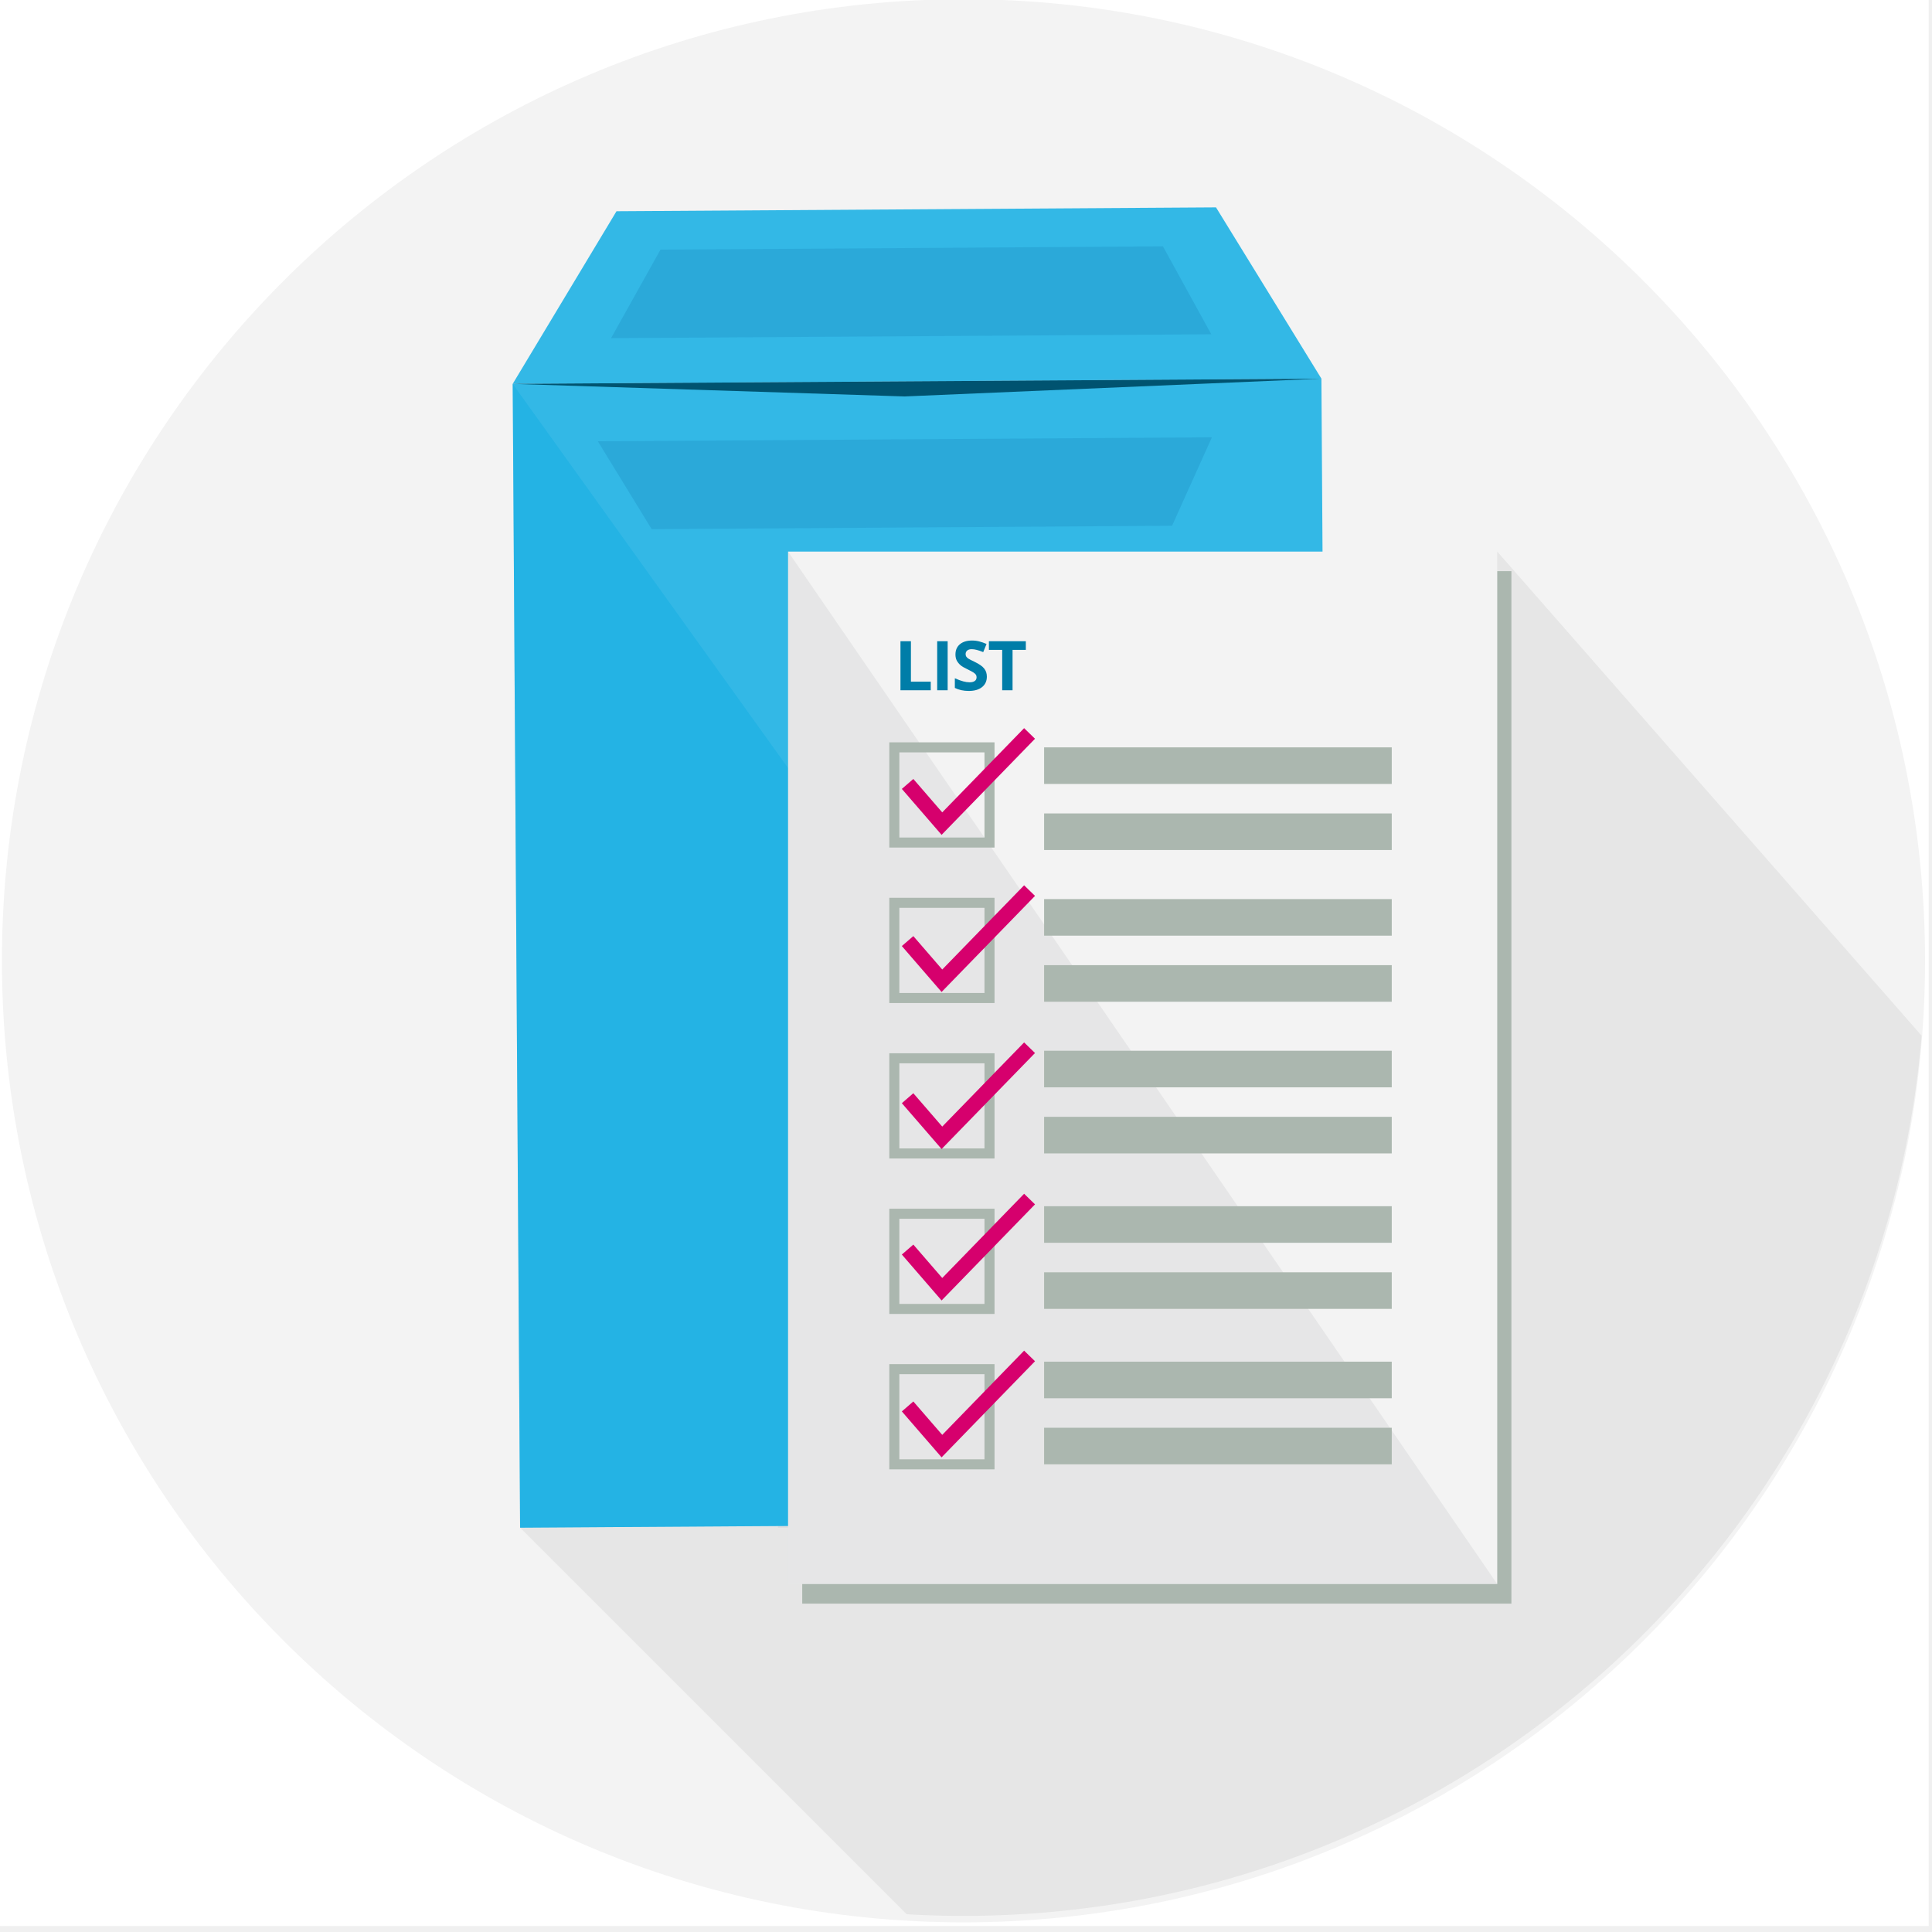
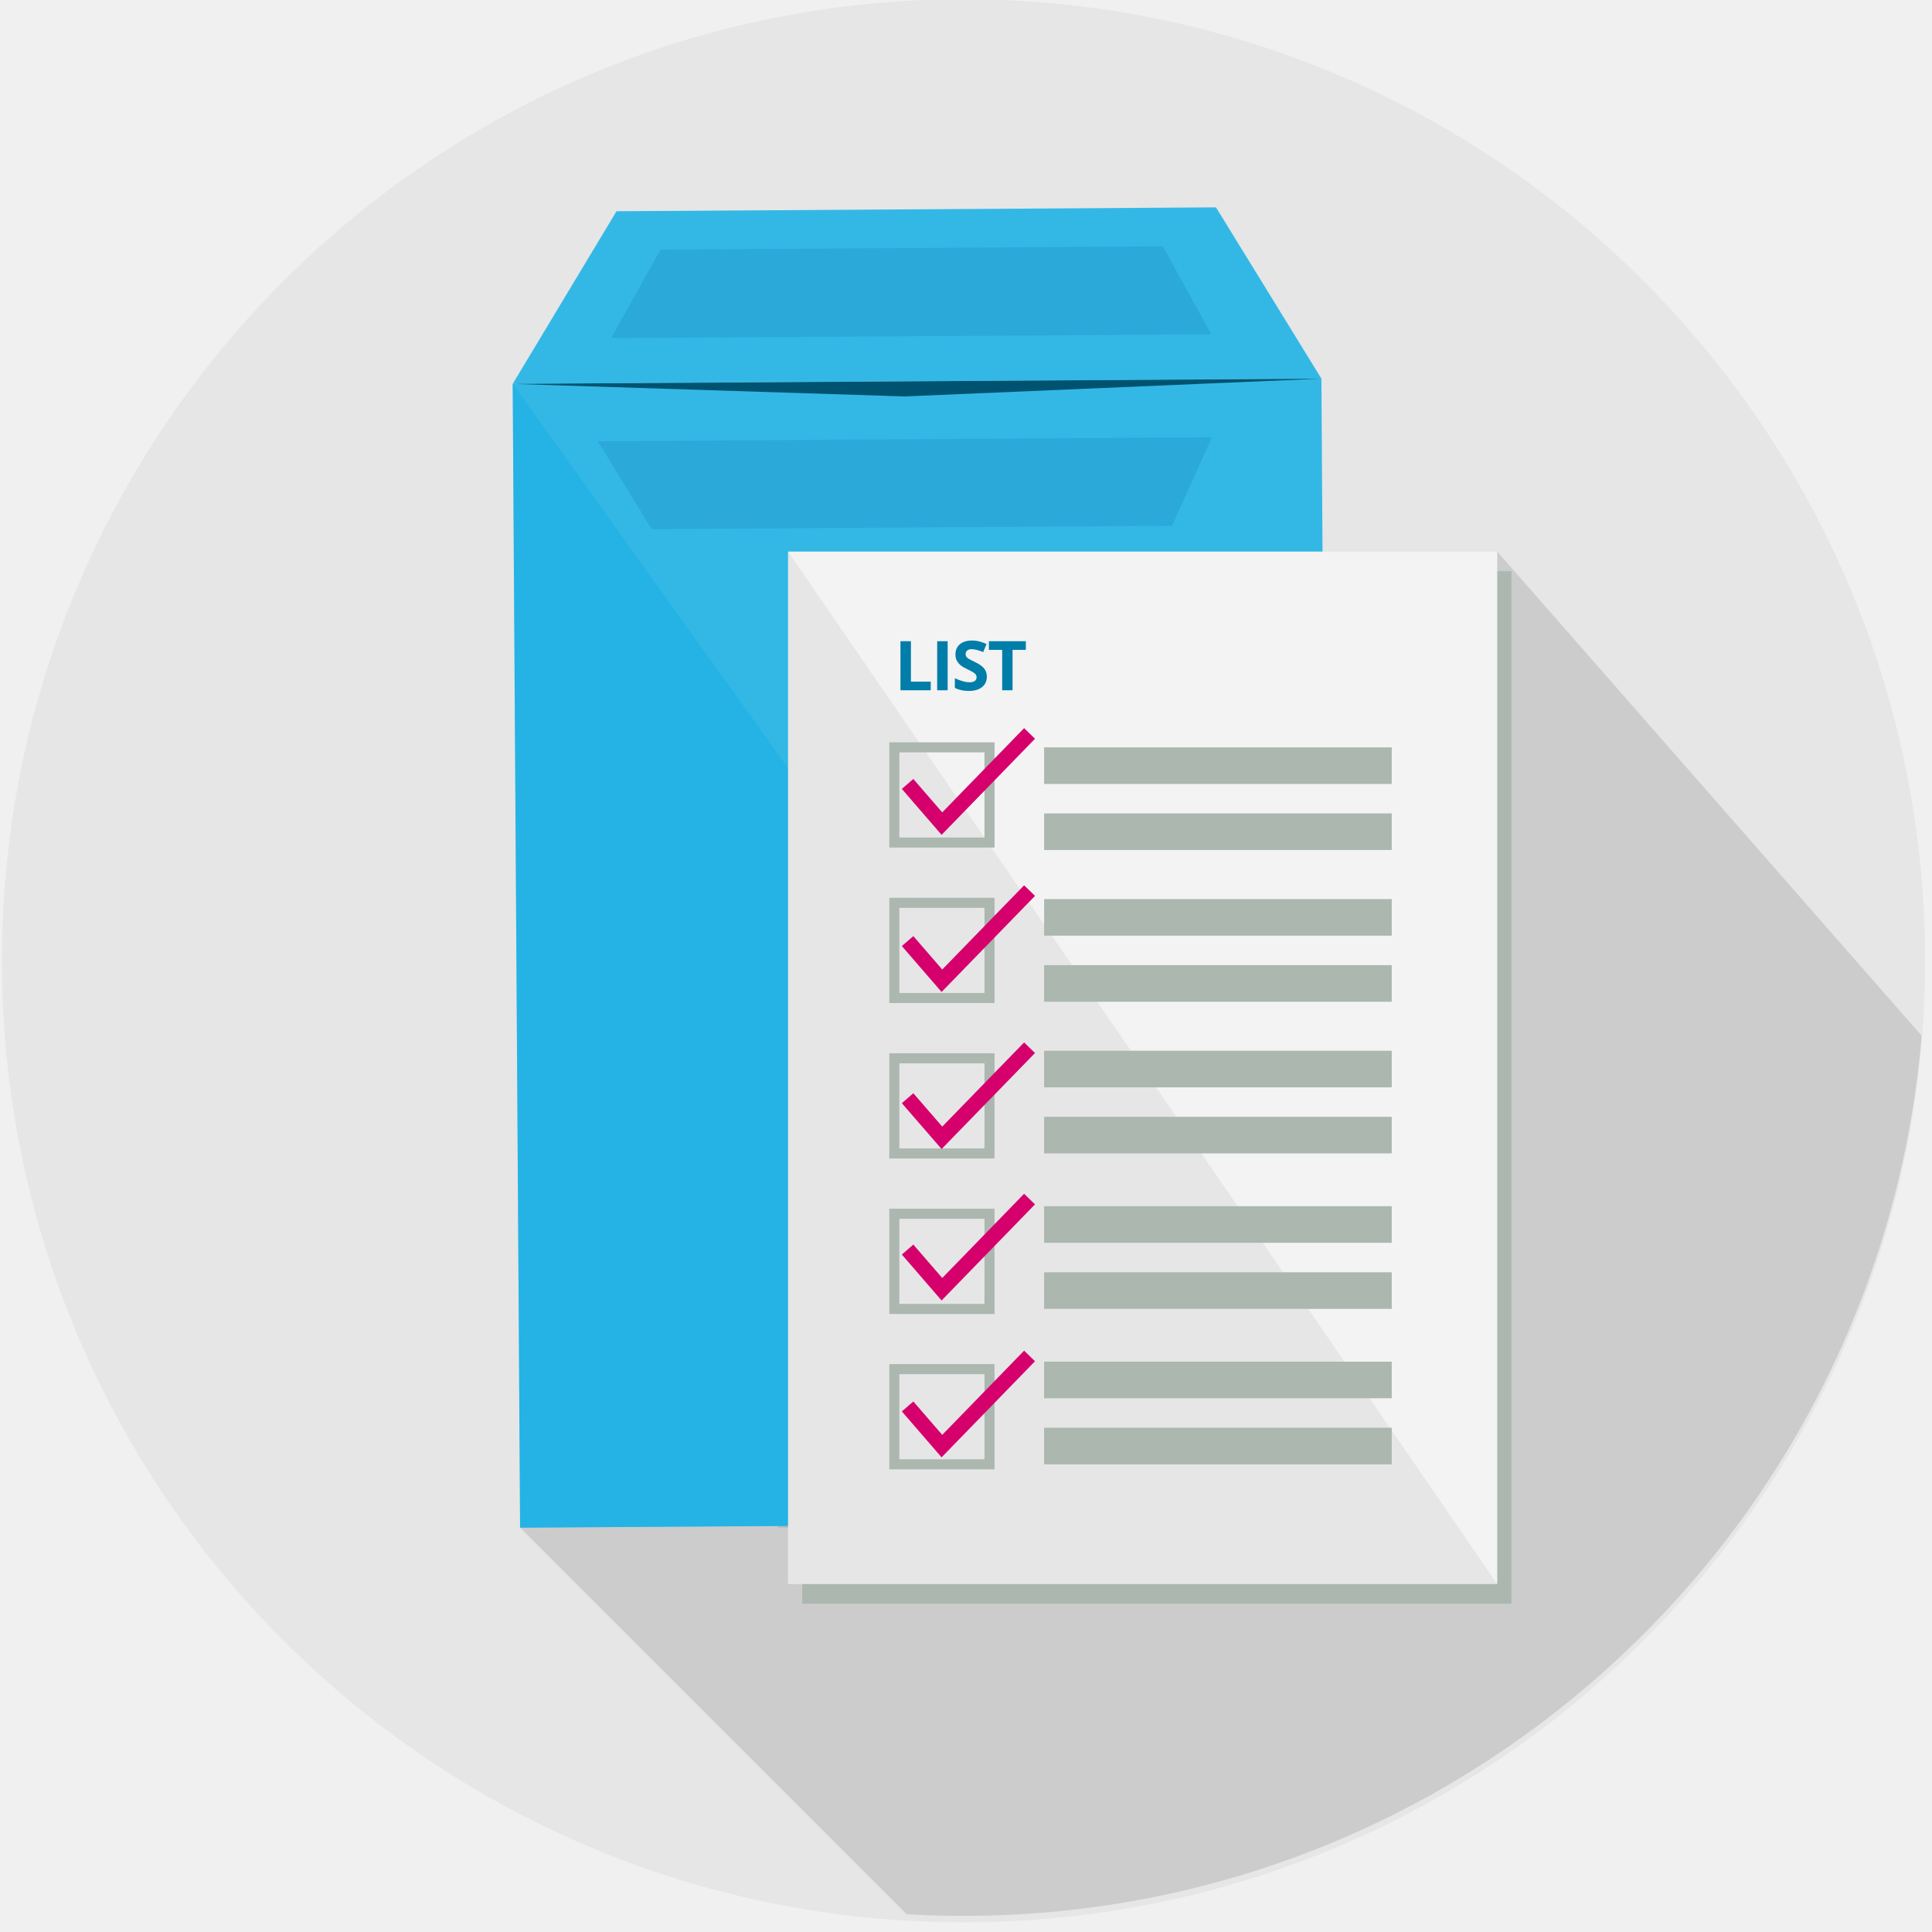
<svg xmlns="http://www.w3.org/2000/svg" viewBox="0 0 300 300">
  <defs>
-     <style>.a,.n,.o{fill:none;}.b{isolation:isolate;}.c{fill:#fff;}.d{fill:#f3f3f3;}.e{clip-path:url(#a);}.f{fill:#e6e6e6;}.g,.m{fill:#4a4f55;}.g{mix-blend-mode:overlay;}.h{fill:#33b8e6;}.i,.p{fill:#007da8;}.i{opacity:0.16;mix-blend-mode:multiply;}.j{fill:#005370;}.k{fill:#00a7e1;opacity:0.3;}.l{fill:#abb7af;}.m{opacity:0.08;}.n{stroke:#abb7af;stroke-width:1.56px;}.n,.o{stroke-miterlimit:10;}.o{stroke:#d6006d;stroke-width:2.36px;}.p{font-size:10.66px;font-family:OpenSans-Bold, Open Sans;font-weight:700;letter-spacing:-0.03em;}</style>
+     <style>.a,.n,.o{fill:none;}.b{isolation:isolate;}.c{fill:#e6e6e6;}.d{clip-path:url(#a);}.e{fill:#ccc;}.f,.m{fill:#4a4f55;}.f{mix-blend-mode:overlay;}.g{fill:#33b8e6;}.h,.p{fill:#007da8;}.h{opacity:0.16;mix-blend-mode:multiply;}.i{fill:#005370;}.j{fill:#00a7e1;opacity:0.3;}.k{fill:#abb7af;}.l{fill:#f3f3f3;}.m{opacity:0.08;}.n{stroke:#abb7af;stroke-width:1.56px;}.n,.o{stroke-miterlimit:10;}.o{stroke:#d6006d;stroke-width:2.36px;}.p{font-size:10.66px;font-family:OpenSans-Bold, Open Sans;font-weight:700;letter-spacing:-0.03em;}</style>
    <clipPath id="a">
      <circle class="a" cx="149.61" cy="148.19" r="149.31" />
    </clipPath>
  </defs>
  <g class="b">
-     <rect class="c" x="-0.27" y="-0.69" width="299.76" height="299.76" />
-     <circle class="d" cx="149.61" cy="149.19" r="149.31" />
-     <g class="e">
-       <polygon class="f" points="80.77 237.22 170.58 327.03 265.74 327.03 390.05 202.72 341.98 210.55 232.49 85.65 80.77 237.22" />
+     <rect class="a" x="-0.27" y="-0.69" width="299.76" height="299.76" />
+     <circle class="c" cx="149.61" cy="149.19" r="149.31" />
+     <g class="d">
+       <polygon class="e" points="80.77 237.22 170.58 327.03 265.74 327.03 390.05 202.72 341.98 210.55 232.49 85.65 80.77 237.22" />
    </g>
-     <rect class="g" x="120.8" y="84.07" width="84.39" height="153.15" />
-     <polygon class="h" points="79.61 59.61 95.73 32.8 188.82 32.2 205.19 58.8 79.61 59.61" />
-     <polygon class="i" points="102.56 38.76 180.58 38.25 188.09 51.91 94.88 52.51 102.56 38.76" />
-     <rect class="h" x="80.19" y="59.2" width="125.58" height="177.61" transform="translate(-0.96 0.93) rotate(-0.37)" />
-     <polygon class="i" points="92.83 68.52 188.19 67.9 182 81.64 101.19 82.17 92.83 68.52" />
-     <polygon class="j" points="79.61 59.61 140.47 61.56 205.19 58.8 79.61 59.61" />
-     <polygon class="k" points="79.61 59.61 206.35 236.4 80.77 237.22 79.61 59.61" />
-     <rect class="l" x="124.57" y="88.69" width="110.12" height="160.32" />
-     <rect class="d" x="122.37" y="85.65" width="110.12" height="160.32" />
+     <rect class="f" x="120.8" y="84.07" width="84.39" height="153.15" />
+     <polygon class="g" points="79.61 59.61 95.73 32.8 188.82 32.2 205.19 58.8 79.61 59.61" />
+     <polygon class="h" points="102.56 38.76 180.58 38.25 188.09 51.91 94.88 52.51 102.56 38.76" />
+     <rect class="g" x="80.19" y="59.2" width="125.58" height="177.61" transform="translate(-0.96 0.93) rotate(-0.37)" />
+     <polygon class="h" points="92.83 68.52 188.19 67.9 182 81.64 101.19 82.17 92.83 68.52" />
+     <polygon class="i" points="79.61 59.61 140.47 61.56 205.19 58.8 79.61 59.61" />
+     <polygon class="j" points="79.61 59.61 206.35 236.4 80.77 237.22 79.61 59.61" />
+     <rect class="k" x="124.57" y="88.69" width="110.12" height="160.32" />
+     <rect class="l" x="122.37" y="85.65" width="110.12" height="160.32" />
    <polygon class="m" points="122.37 85.65 232.49 245.97 122.37 245.97 122.37 85.65" />
    <rect class="n" x="138.87" y="116.05" width="14.78" height="14.78" />
    <rect class="n" x="138.87" y="140.19" width="14.78" height="14.78" />
    <rect class="n" x="138.87" y="164.33" width="14.78" height="14.78" />
    <rect class="n" x="138.87" y="188.47" width="14.78" height="14.78" />
    <rect class="n" x="138.87" y="212.6" width="14.78" height="14.78" />
-     <rect class="l" x="162.13" y="116.05" width="53.98" height="5.68" />
-     <rect class="l" x="162.13" y="126.31" width="53.98" height="5.68" />
-     <rect class="l" x="162.13" y="139.61" width="53.98" height="5.68" />
-     <rect class="l" x="162.13" y="149.87" width="53.98" height="5.68" />
-     <rect class="l" x="162.13" y="163.16" width="53.98" height="5.68" />
-     <rect class="l" x="162.13" y="173.42" width="53.98" height="5.68" />
-     <rect class="l" x="162.13" y="187.3" width="53.98" height="5.68" />
-     <rect class="l" x="162.13" y="197.56" width="53.98" height="5.68" />
-     <rect class="l" x="162.13" y="211.44" width="53.98" height="5.68" />
-     <rect class="l" x="162.13" y="221.7" width="53.98" height="5.68" />
+     <rect class="k" x="162.13" y="116.05" width="53.98" height="5.68" />
+     <rect class="k" x="162.13" y="126.31" width="53.98" height="5.68" />
+     <rect class="k" x="162.13" y="139.61" width="53.98" height="5.68" />
+     <rect class="k" x="162.13" y="149.87" width="53.98" height="5.68" />
+     <rect class="k" x="162.13" y="163.16" width="53.98" height="5.68" />
+     <rect class="k" x="162.13" y="173.42" width="53.98" height="5.68" />
+     <rect class="k" x="162.13" y="187.3" width="53.98" height="5.68" />
+     <rect class="k" x="162.13" y="197.56" width="53.98" height="5.68" />
+     <rect class="k" x="162.13" y="211.44" width="53.98" height="5.68" />
+     <rect class="k" x="162.13" y="221.7" width="53.98" height="5.68" />
    <polyline class="o" points="140.93 121.73 146.26 127.89 159.87 113.89" />
    <polyline class="o" points="140.93 146.13 146.26 152.29 159.87 138.29" />
    <polyline class="o" points="140.93 170.53 146.26 176.68 159.87 162.69" />
    <polyline class="o" points="140.93 194.03 146.26 200.19 159.87 186.19" />
    <polyline class="o" points="140.93 218.39 146.26 224.55 159.87 210.55" />
    <text class="p" transform="translate(138.87 107.18)">LIST</text>
  </g>
</svg>
